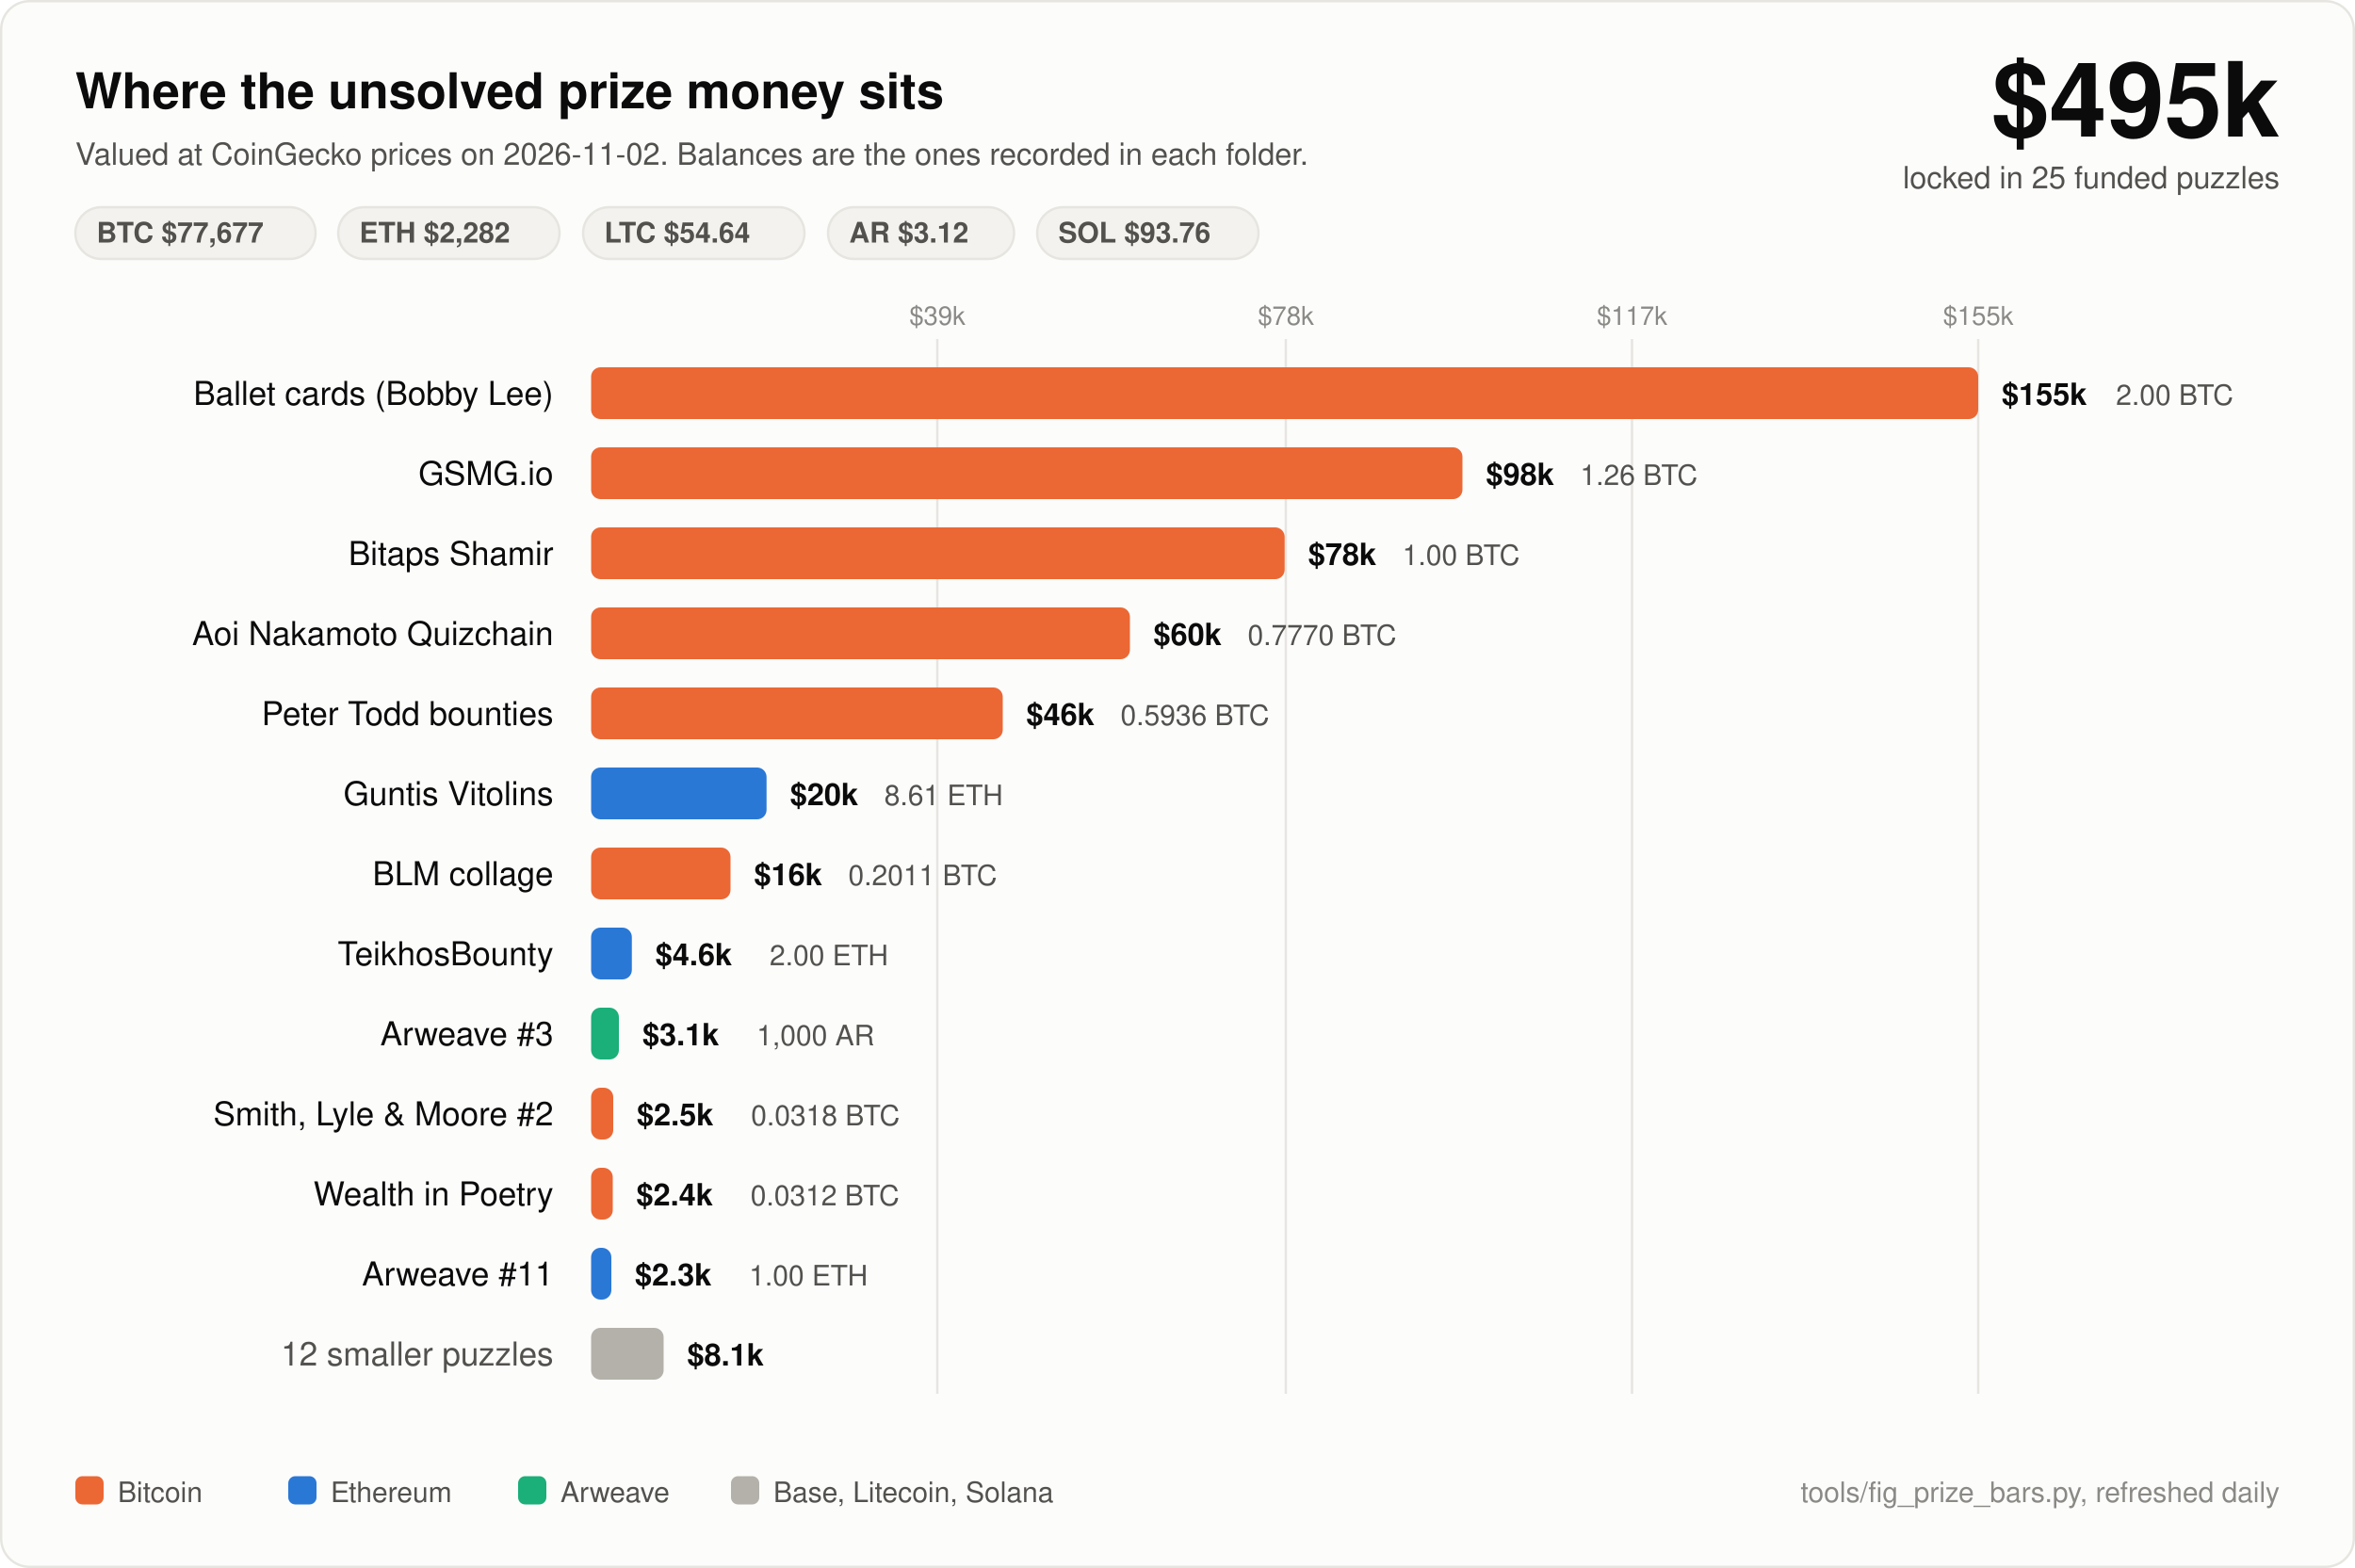
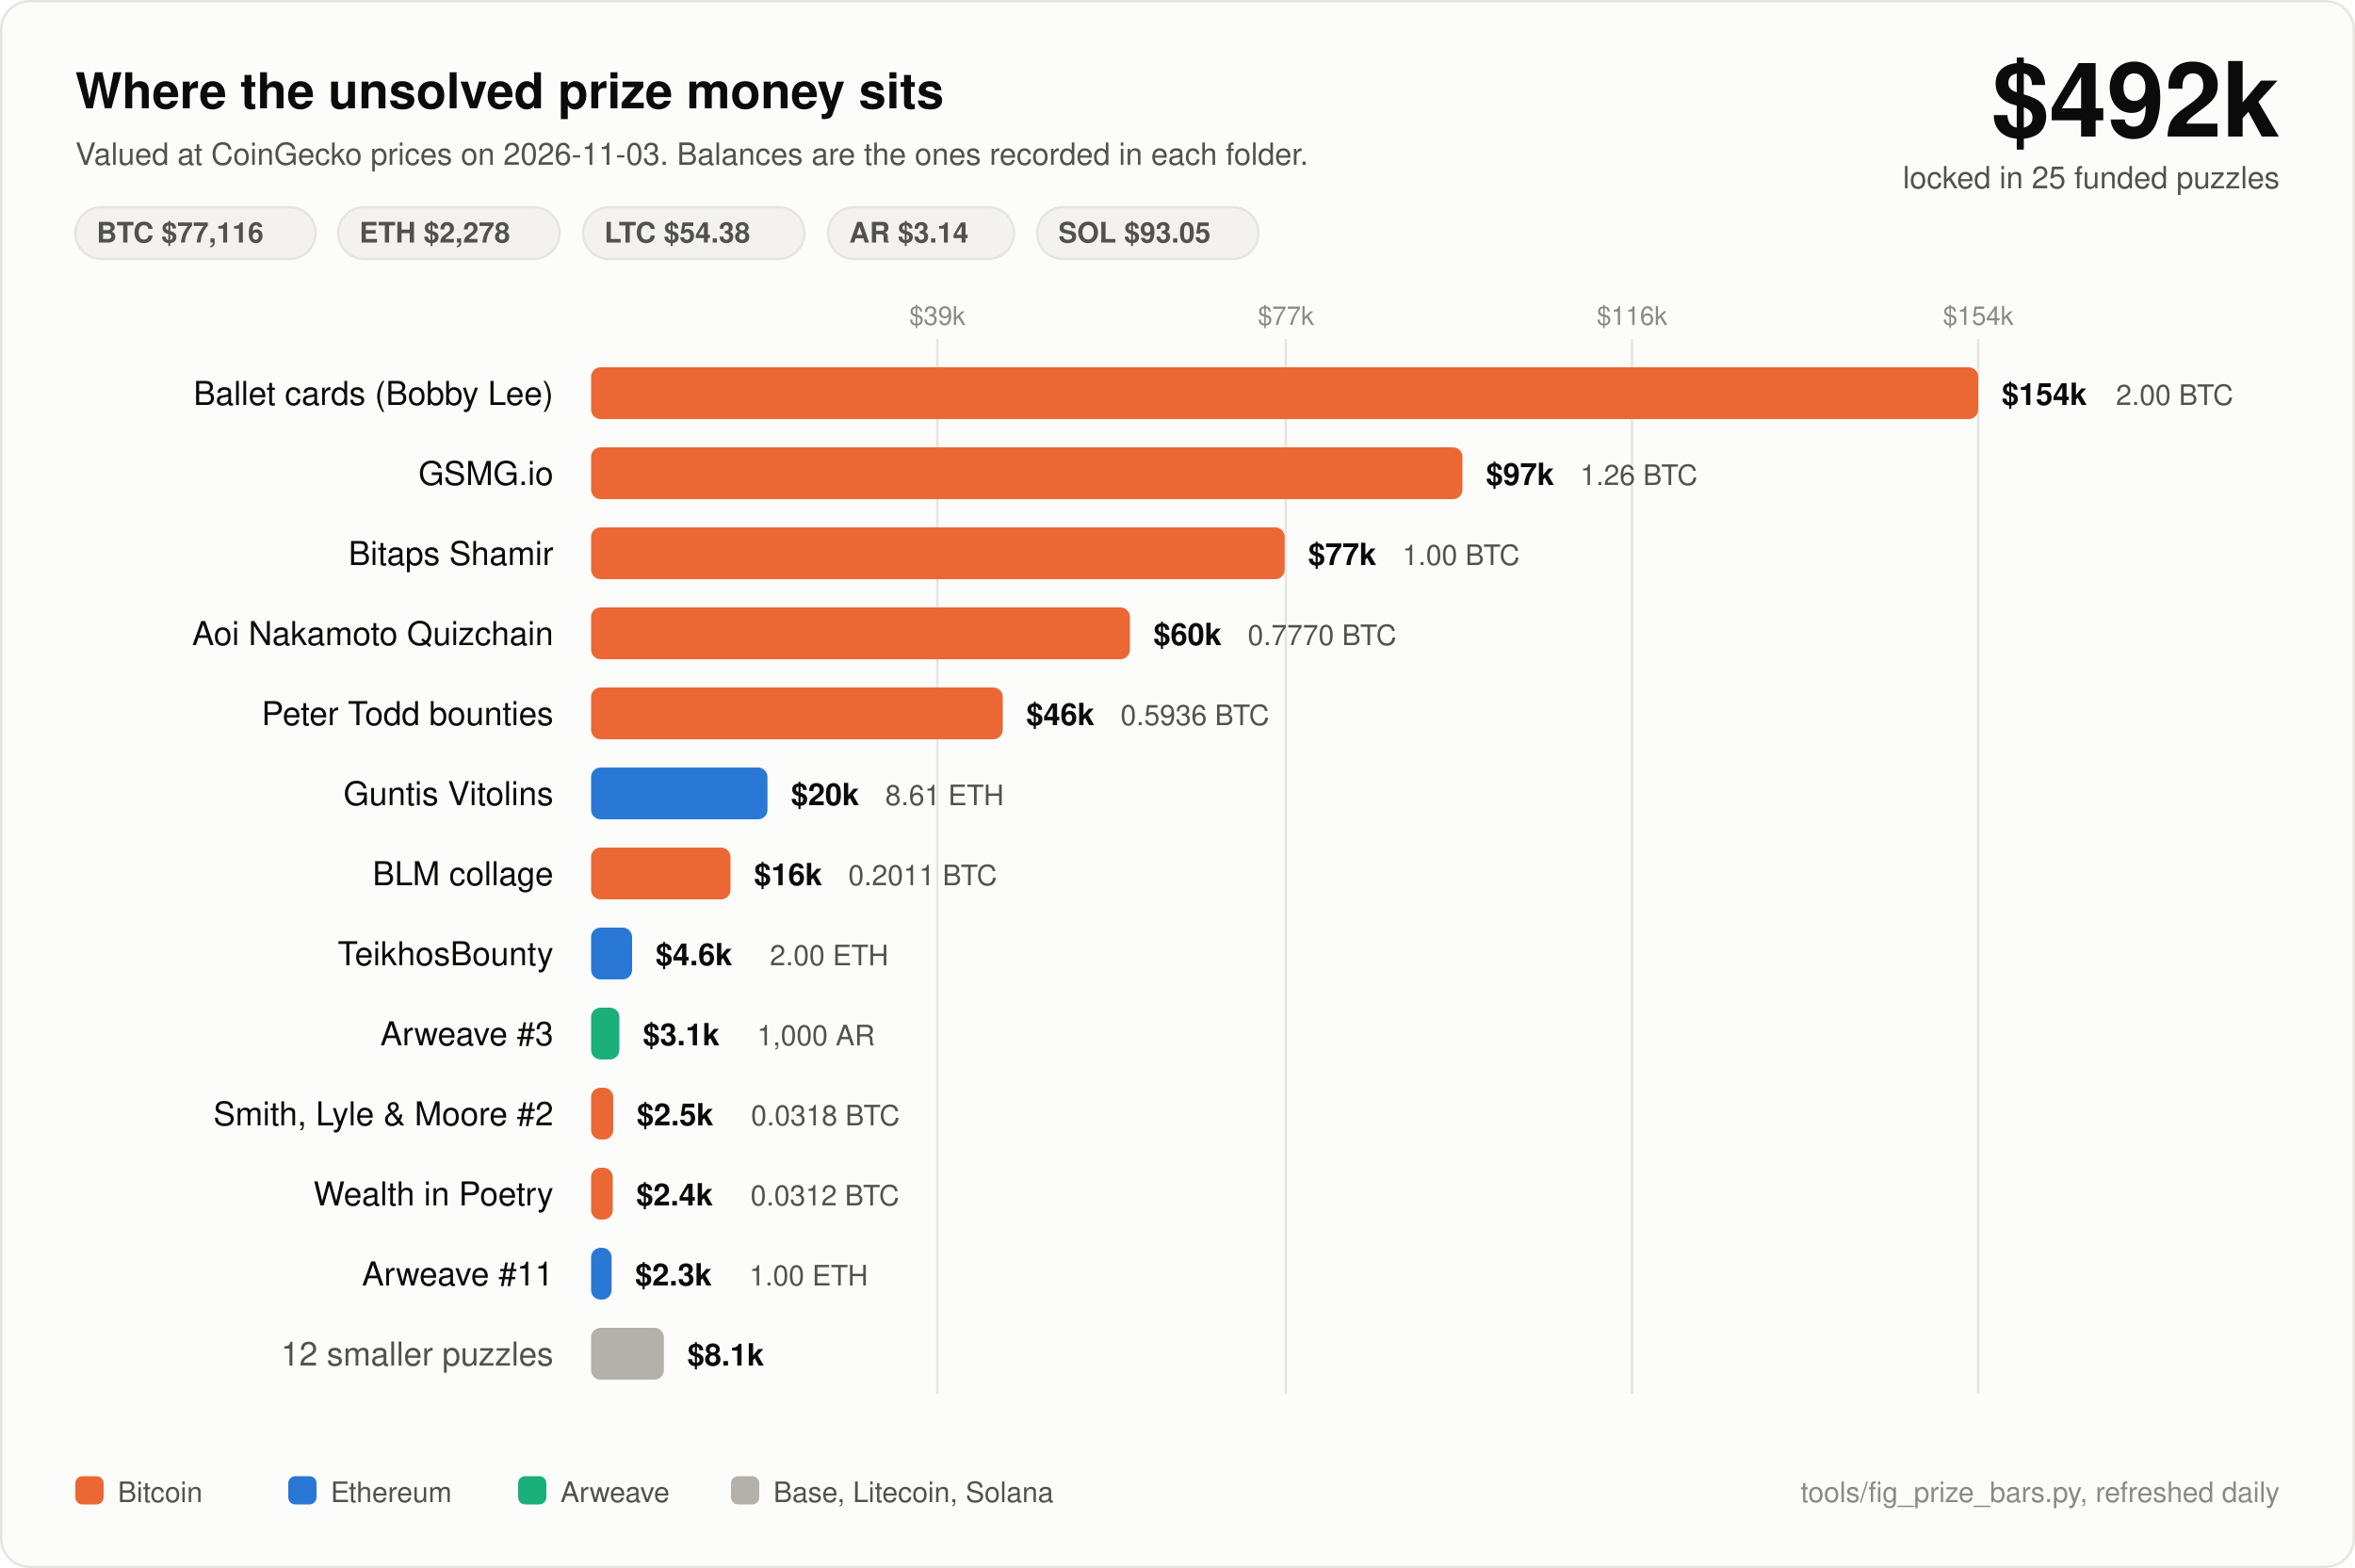
<svg xmlns="http://www.w3.org/2000/svg" width="1000" height="666" viewBox="0 0 1000 666" font-family="ui-sans-serif, -apple-system, Segoe UI, Helvetica, Arial, sans-serif">
  <rect x="0.5" y="0.5" width="999" height="665" rx="12" fill="#fcfcfb" stroke="#e6e5e0" />
  <text x="32" y="46" fill="#0b0b0b" font-size="21" font-weight="700">Where the unsolved prize money sits</text>
-   <text x="32" y="70" fill="#52514e" font-size="13">Valued at CoinGecko prices on 2026-11-02. Balances are the ones recorded in each folder.</text>
-   <text x="968" y="58" fill="#0b0b0b" font-size="44" font-weight="700" text-anchor="end">$495k</text>
+   <text x="32" y="70" fill="#52514e" font-size="13">Valued at CoinGecko prices on 2026-11-03. Balances are the ones recorded in each folder.</text>
+   <text x="968" y="58" fill="#0b0b0b" font-size="44" font-weight="700" text-anchor="end">$492k</text>
  <text x="968" y="80" fill="#52514e" font-size="13" text-anchor="end">locked in 25 funded puzzles</text>
  <rect x="32" y="88" width="102" height="22" rx="11" fill="#f3f2ee" stroke="#e6e5e0" />
-   <text x="41" y="103" fill="#52514e" font-size="12" font-weight="600">BTC $77,677</text>
+   <text x="41" y="103" fill="#52514e" font-size="12" font-weight="600">BTC $77,116</text>
  <rect x="143.6" y="88" width="94" height="22" rx="11" fill="#f3f2ee" stroke="#e6e5e0" />
-   <text x="152.6" y="103" fill="#52514e" font-size="12" font-weight="600">ETH $2,282</text>
+   <text x="152.6" y="103" fill="#52514e" font-size="12" font-weight="600">ETH $2,278</text>
  <rect x="247.6" y="88" width="94" height="22" rx="11" fill="#f3f2ee" stroke="#e6e5e0" />
-   <text x="256.6" y="103" fill="#52514e" font-size="12" font-weight="600">LTC $54.64</text>
+   <text x="256.6" y="103" fill="#52514e" font-size="12" font-weight="600">LTC $54.38</text>
  <rect x="351.6" y="88" width="79" height="22" rx="11" fill="#f3f2ee" stroke="#e6e5e0" />
-   <text x="360.6" y="103" fill="#52514e" font-size="12" font-weight="600">AR $3.12</text>
+   <text x="360.6" y="103" fill="#52514e" font-size="12" font-weight="600">AR $3.14</text>
  <rect x="440.4" y="88" width="94" height="22" rx="11" fill="#f3f2ee" stroke="#e6e5e0" />
-   <text x="449.4" y="103" fill="#52514e" font-size="12" font-weight="600">SOL $93.76</text>
+   <text x="449.4" y="103" fill="#52514e" font-size="12" font-weight="600">SOL $93.05</text>
  <line x1="398" y1="144" x2="398" y2="592" stroke="#e6e5e0" stroke-width="1" />
  <text x="398" y="138" fill="#8a8985" font-size="11" text-anchor="middle">$39k</text>
  <line x1="546" y1="144" x2="546" y2="592" stroke="#e6e5e0" stroke-width="1" />
-   <text x="546" y="138" fill="#8a8985" font-size="11" text-anchor="middle">$78k</text>
+   <text x="546" y="138" fill="#8a8985" font-size="11" text-anchor="middle">$77k</text>
  <line x1="693" y1="144" x2="693" y2="592" stroke="#e6e5e0" stroke-width="1" />
-   <text x="693" y="138" fill="#8a8985" font-size="11" text-anchor="middle">$117k</text>
+   <text x="693" y="138" fill="#8a8985" font-size="11" text-anchor="middle">$116k</text>
  <line x1="840" y1="144" x2="840" y2="592" stroke="#e6e5e0" stroke-width="1" />
-   <text x="840" y="138" fill="#8a8985" font-size="11" text-anchor="middle">$155k</text>
+   <text x="840" y="138" fill="#8a8985" font-size="11" text-anchor="middle">$154k</text>
  <text x="235" y="172" fill="#0b0b0b" font-size="14" text-anchor="end">Ballet cards (Bobby Lee)</text>
  <rect x="251" y="156" width="589.0" height="22" rx="4" fill="#eb6834" />
-   <text x="850.0" y="172" fill="#0b0b0b" font-size="13" font-weight="600">$155k</text>
+   <text x="850.0" y="172" fill="#0b0b0b" font-size="13" font-weight="600">$154k</text>
  <text x="898.5" y="172" fill="#52514e" font-size="12">2.00 BTC</text>
  <text x="235" y="206" fill="#0b0b0b" font-size="14" text-anchor="end">GSMG.io</text>
  <rect x="251" y="190" width="370.0" height="22" rx="4" fill="#eb6834" />
-   <text x="631.0" y="206" fill="#0b0b0b" font-size="13" font-weight="600">$98k</text>
+   <text x="631.0" y="206" fill="#0b0b0b" font-size="13" font-weight="600">$97k</text>
  <text x="671.0" y="206" fill="#52514e" font-size="12">1.26 BTC</text>
  <text x="235" y="240" fill="#0b0b0b" font-size="14" text-anchor="end">Bitaps Shamir</text>
  <rect x="251" y="224" width="294.5" height="22" rx="4" fill="#eb6834" />
-   <text x="555.5" y="240" fill="#0b0b0b" font-size="13" font-weight="600">$78k</text>
+   <text x="555.5" y="240" fill="#0b0b0b" font-size="13" font-weight="600">$77k</text>
  <text x="595.5" y="240" fill="#52514e" font-size="12">1.00 BTC</text>
  <text x="235" y="274" fill="#0b0b0b" font-size="14" text-anchor="end">Aoi Nakamoto Quizchain</text>
  <rect x="251" y="258" width="228.8" height="22" rx="4" fill="#eb6834" />
  <text x="489.8" y="274" fill="#0b0b0b" font-size="13" font-weight="600">$60k</text>
  <text x="529.8" y="274" fill="#52514e" font-size="12">0.7770 BTC</text>
  <text x="235" y="308" fill="#0b0b0b" font-size="14" text-anchor="end">Peter Todd bounties</text>
  <rect x="251" y="292" width="174.8" height="22" rx="4" fill="#eb6834" />
  <text x="435.8" y="308" fill="#0b0b0b" font-size="13" font-weight="600">$46k</text>
  <text x="475.8" y="308" fill="#52514e" font-size="12">0.5936 BTC</text>
  <text x="235" y="342" fill="#0b0b0b" font-size="14" text-anchor="end">Guntis Vitolins</text>
-   <rect x="251" y="326" width="74.5" height="22" rx="4" fill="#2a78d6" />
-   <text x="335.5" y="342" fill="#0b0b0b" font-size="13" font-weight="600">$20k</text>
-   <text x="375.5" y="342" fill="#52514e" font-size="12">8.61 ETH</text>
+   <rect x="251" y="326" width="74.9" height="22" rx="4" fill="#2a78d6" />
+   <text x="335.9" y="342" fill="#0b0b0b" font-size="13" font-weight="600">$20k</text>
+   <text x="375.9" y="342" fill="#52514e" font-size="12">8.61 ETH</text>
  <text x="235" y="376" fill="#0b0b0b" font-size="14" text-anchor="end">BLM collage</text>
  <rect x="251" y="360" width="59.2" height="22" rx="4" fill="#eb6834" />
  <text x="320.2" y="376" fill="#0b0b0b" font-size="13" font-weight="600">$16k</text>
  <text x="360.2" y="376" fill="#52514e" font-size="12">0.2011 BTC</text>
  <text x="235" y="410" fill="#0b0b0b" font-size="14" text-anchor="end">TeikhosBounty</text>
-   <rect x="251" y="394" width="17.3" height="22" rx="4" fill="#2a78d6" />
-   <text x="278.3" y="410" fill="#0b0b0b" font-size="13" font-weight="600">$4.6k</text>
-   <text x="326.8" y="410" fill="#52514e" font-size="12">2.00 ETH</text>
+   <rect x="251" y="394" width="17.4" height="22" rx="4" fill="#2a78d6" />
+   <text x="278.4" y="410" fill="#0b0b0b" font-size="13" font-weight="600">$4.6k</text>
+   <text x="326.9" y="410" fill="#52514e" font-size="12">2.00 ETH</text>
  <text x="235" y="444" fill="#0b0b0b" font-size="14" text-anchor="end">Arweave #3</text>
-   <rect x="251" y="428" width="11.8" height="22" rx="4" fill="#1baf7a" />
-   <text x="272.8" y="444" fill="#0b0b0b" font-size="13" font-weight="600">$3.1k</text>
-   <text x="321.3" y="444" fill="#52514e" font-size="12">1,000 AR</text>
+   <rect x="251" y="428" width="12.0" height="22" rx="4" fill="#1baf7a" />
+   <text x="273.0" y="444" fill="#0b0b0b" font-size="13" font-weight="600">$3.1k</text>
+   <text x="321.5" y="444" fill="#52514e" font-size="12">1,000 AR</text>
  <text x="235" y="478" fill="#0b0b0b" font-size="14" text-anchor="end">Smith, Lyle &amp; Moore #2</text>
  <rect x="251" y="462" width="9.4" height="22" rx="4" fill="#eb6834" />
  <text x="270.4" y="478" fill="#0b0b0b" font-size="13" font-weight="600">$2.5k</text>
  <text x="318.9" y="478" fill="#52514e" font-size="12">0.0318 BTC</text>
  <text x="235" y="512" fill="#0b0b0b" font-size="14" text-anchor="end">Wealth in Poetry</text>
  <rect x="251" y="496" width="9.2" height="22" rx="4" fill="#eb6834" />
  <text x="270.2" y="512" fill="#0b0b0b" font-size="13" font-weight="600">$2.4k</text>
  <text x="318.7" y="512" fill="#52514e" font-size="12">0.0312 BTC</text>
  <text x="235" y="546" fill="#0b0b0b" font-size="14" text-anchor="end">Arweave #11</text>
-   <rect x="251" y="530" width="8.6" height="22" rx="4" fill="#2a78d6" />
-   <text x="269.6" y="546" fill="#0b0b0b" font-size="13" font-weight="600">$2.3k</text>
-   <text x="318.1" y="546" fill="#52514e" font-size="12">1.00 ETH</text>
+   <rect x="251" y="530" width="8.7" height="22" rx="4" fill="#2a78d6" />
+   <text x="269.7" y="546" fill="#0b0b0b" font-size="13" font-weight="600">$2.3k</text>
+   <text x="318.2" y="546" fill="#52514e" font-size="12">1.00 ETH</text>
  <text x="235" y="580" fill="#52514e" font-size="14" text-anchor="end">12 smaller puzzles</text>
-   <rect x="251" y="564" width="30.8" height="22" rx="4" fill="#b3b1aa" />
-   <text x="291.8" y="580" fill="#0b0b0b" font-size="13" font-weight="600">$8.1k</text>
+   <rect x="251" y="564" width="30.9" height="22" rx="4" fill="#b3b1aa" />
+   <text x="291.9" y="580" fill="#0b0b0b" font-size="13" font-weight="600">$8.1k</text>
  <rect x="32" y="627" width="12" height="12" rx="3" fill="#eb6834" />
  <text x="50" y="638" fill="#52514e" font-size="12">Bitcoin</text>
  <rect x="122.4" y="627" width="12" height="12" rx="3" fill="#2a78d6" />
  <text x="140.4" y="638" fill="#52514e" font-size="12">Ethereum</text>
  <rect x="220.0" y="627" width="12" height="12" rx="3" fill="#1baf7a" />
  <text x="238.0" y="638" fill="#52514e" font-size="12">Arweave</text>
  <rect x="310.4" y="627" width="12" height="12" rx="3" fill="#b3b1aa" />
  <text x="328.4" y="638" fill="#52514e" font-size="12">Base, Litecoin, Solana</text>
  <text x="968" y="638" fill="#8a8985" font-size="12" text-anchor="end">tools/fig_prize_bars.py, refreshed daily</text>
</svg>
